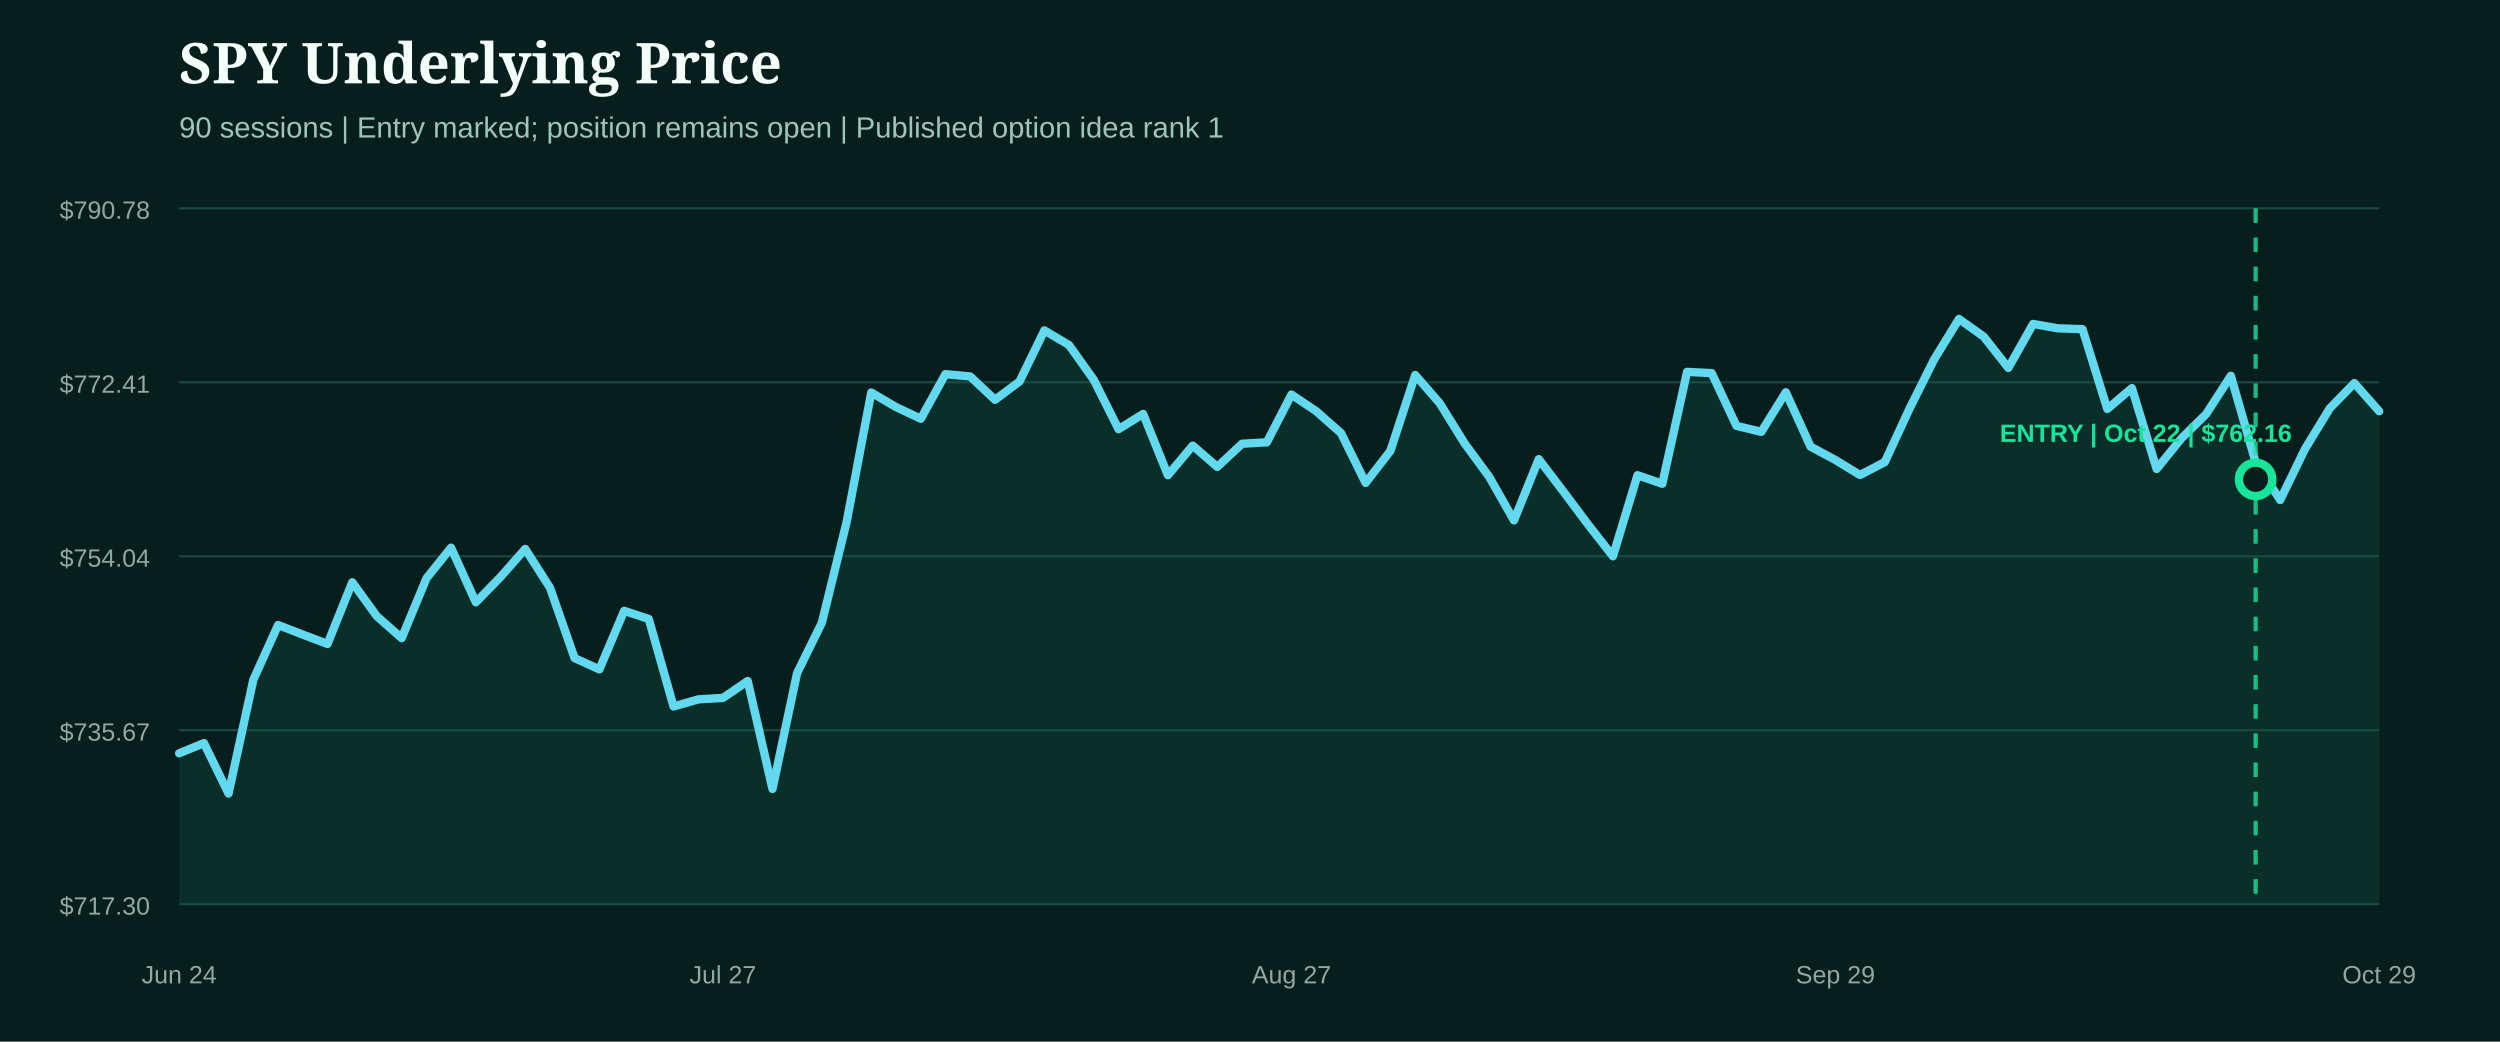
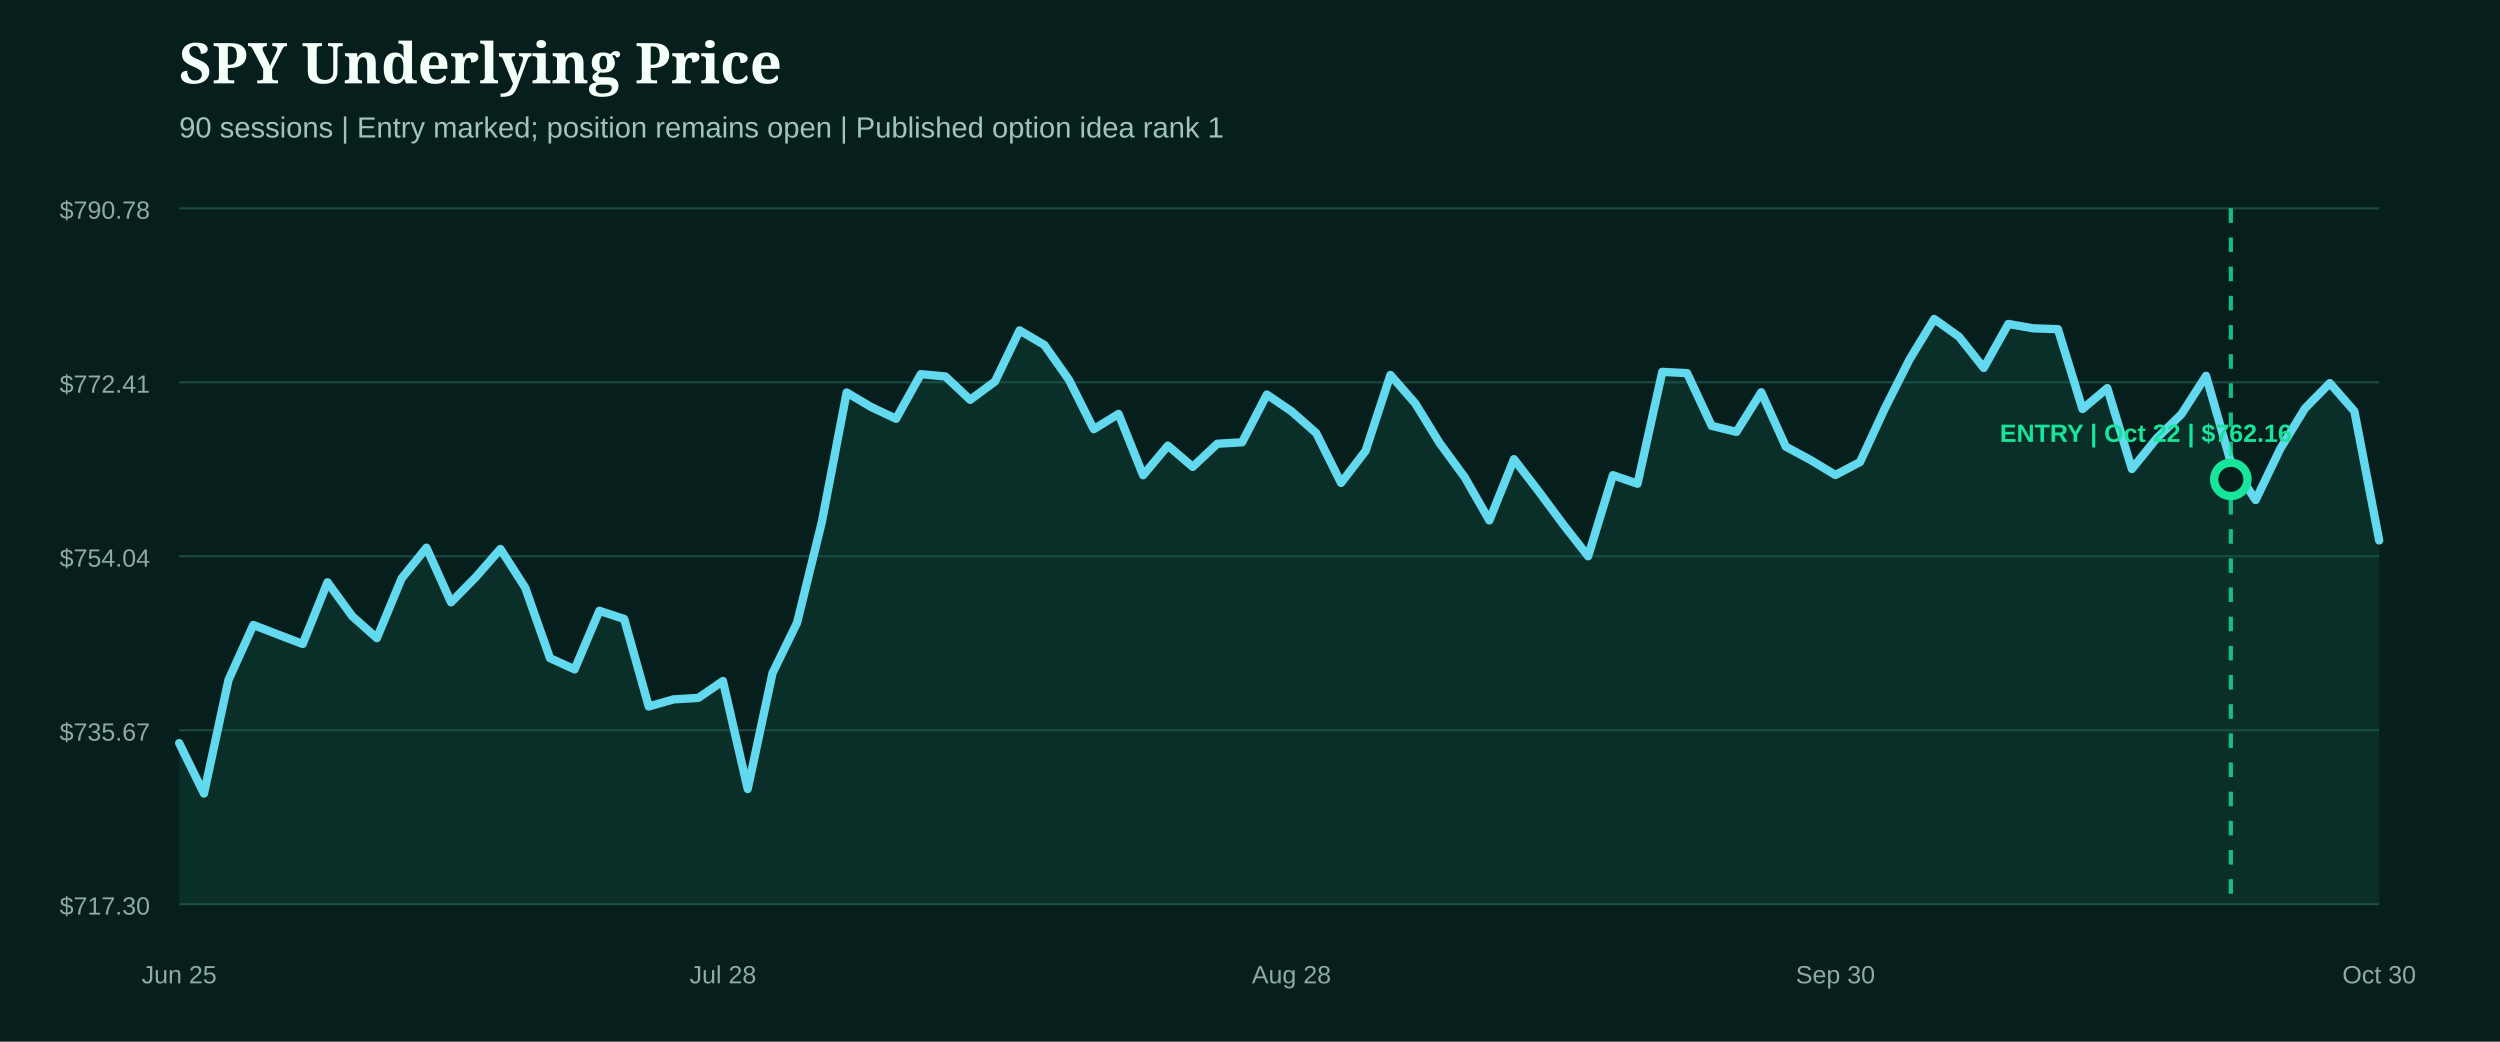
<svg xmlns="http://www.w3.org/2000/svg" width="1200" height="500" viewBox="0 0 1200 500" role="img" aria-label="SPY underlying price from entry">
  <rect width="1200" height="500" fill="#071f1c" />
  <style>.head{fill:#f4fff9;font:800 27px Georgia,serif}.sub{fill:#9fc4bb;font:14px Arial,sans-serif}.axis{fill:#8eaaa3;font:12px Arial,sans-serif}.marker{font:800 12px Arial,sans-serif}</style>
  <text x="86" y="40" class="head">SPY Underlying Price</text>
  <text x="86" y="66" class="sub">90 sessions | Entry marked; position remains open | Published option idea rank 1</text>
  <line x1="86" x2="1142" y1="100.0" y2="100.0" stroke="#1b4a42" stroke-width="1" />
  <text x="72" y="105.0" text-anchor="end" class="axis">$790.78</text>
  <line x1="86" x2="1142" y1="183.5" y2="183.5" stroke="#1b4a42" stroke-width="1" />
  <text x="72" y="188.5" text-anchor="end" class="axis">$772.41</text>
  <line x1="86" x2="1142" y1="267.0" y2="267.0" stroke="#1b4a42" stroke-width="1" />
  <text x="72" y="272.0" text-anchor="end" class="axis">$754.04</text>
  <line x1="86" x2="1142" y1="350.5" y2="350.5" stroke="#1b4a42" stroke-width="1" />
  <text x="72" y="355.5" text-anchor="end" class="axis">$735.67</text>
  <line x1="86" x2="1142" y1="434.0" y2="434.0" stroke="#1b4a42" stroke-width="1" />
  <text x="72" y="439.0" text-anchor="end" class="axis">$717.30</text>
-   <path d="M86.0,361.6 L97.9,356.7 L109.7,380.9 L121.6,326.3 L133.5,300.0 L145.3,304.6 L157.2,309.1 L169.1,279.5 L180.9,295.8 L192.8,306.3 L204.7,277.6 L216.5,262.9 L228.4,289.1 L240.2,277.0 L252.1,263.5 L264.0,282.1 L275.8,315.9 L287.7,321.3 L299.6,293.2 L311.4,297.1 L323.3,339.1 L335.2,335.7 L347.0,335.0 L358.9,326.9 L370.8,378.7 L382.6,323.1 L394.5,298.9 L406.4,250.5 L418.2,188.4 L430.1,195.4 L442.0,201.0 L453.8,179.6 L465.7,180.7 L477.6,191.9 L489.4,183.1 L501.3,158.6 L513.1,165.6 L525.0,182.3 L536.9,206.0 L548.7,198.7 L560.6,228.1 L572.5,213.9 L584.3,224.1 L596.2,213.0 L608.1,212.3 L619.9,189.4 L631.8,197.4 L643.7,207.9 L655.5,231.8 L667.4,216.4 L679.3,180.0 L691.1,193.6 L703.0,212.8 L714.9,229.0 L726.7,249.8 L738.6,220.4 L750.4,235.9 L762.3,251.8 L774.2,267.0 L786.0,228.1 L797.9,232.2 L809.8,178.5 L821.6,179.1 L833.5,204.4 L845.4,207.3 L857.2,188.3 L869.1,214.4 L881.0,220.8 L892.8,228.0 L904.7,221.8 L916.6,196.1 L928.4,172.5 L940.3,153.1 L952.2,161.6 L964.0,176.6 L975.9,155.5 L987.8,157.6 L999.6,158.0 L1011.5,196.3 L1023.3,186.3 L1035.2,225.1 L1047.1,210.4 L1058.9,198.8 L1070.8,180.4 L1082.7,221.9 L1094.5,240.0 L1106.4,215.5 L1118.3,196.0 L1130.1,183.9 L1142.0,197.4 L1142.0,434.0 L86.0,434.0 Z" fill="#0f5949" opacity="0.28" />
-   <path d="M86.0,361.6 L97.9,356.7 L109.7,380.9 L121.6,326.3 L133.5,300.0 L145.3,304.6 L157.2,309.1 L169.1,279.5 L180.9,295.8 L192.8,306.3 L204.7,277.6 L216.5,262.9 L228.4,289.1 L240.2,277.0 L252.1,263.5 L264.0,282.1 L275.8,315.9 L287.7,321.3 L299.6,293.2 L311.4,297.1 L323.3,339.1 L335.2,335.7 L347.0,335.0 L358.9,326.9 L370.8,378.7 L382.6,323.1 L394.5,298.9 L406.4,250.5 L418.2,188.4 L430.1,195.4 L442.0,201.0 L453.8,179.6 L465.7,180.7 L477.6,191.9 L489.4,183.1 L501.3,158.6 L513.1,165.6 L525.0,182.3 L536.9,206.0 L548.7,198.7 L560.6,228.1 L572.5,213.9 L584.3,224.1 L596.2,213.0 L608.1,212.3 L619.9,189.4 L631.8,197.4 L643.7,207.9 L655.5,231.8 L667.4,216.4 L679.3,180.0 L691.1,193.6 L703.0,212.8 L714.9,229.0 L726.7,249.8 L738.6,220.4 L750.4,235.9 L762.3,251.8 L774.2,267.0 L786.0,228.1 L797.9,232.2 L809.8,178.5 L821.6,179.1 L833.5,204.4 L845.4,207.3 L857.2,188.3 L869.1,214.4 L881.0,220.8 L892.8,228.0 L904.7,221.8 L916.6,196.1 L928.4,172.5 L940.3,153.1 L952.2,161.6 L964.0,176.6 L975.9,155.5 L987.8,157.6 L999.6,158.0 L1011.5,196.3 L1023.3,186.3 L1035.2,225.1 L1047.1,210.4 L1058.9,198.8 L1070.8,180.4 L1082.7,221.9 L1094.5,240.0 L1106.4,215.5 L1118.3,196.0 L1130.1,183.9 L1142.0,197.4" fill="none" stroke="#62d9ee" stroke-width="4" stroke-linecap="round" stroke-linejoin="round" />
+   <path d="M86.0,356.7 L97.9,380.9 L109.7,326.3 L121.6,300.0 L133.5,304.6 L145.3,309.1 L157.2,279.5 L169.1,295.8 L180.9,306.3 L192.8,277.6 L204.7,262.9 L216.5,289.1 L228.4,277.0 L240.2,263.5 L252.1,282.1 L264.0,315.9 L275.8,321.3 L287.7,293.2 L299.6,297.1 L311.4,339.1 L323.3,335.7 L335.2,335.0 L347.0,326.9 L358.9,378.7 L370.8,323.1 L382.6,298.9 L394.5,250.5 L406.4,188.4 L418.2,195.4 L430.1,201.0 L442.0,179.6 L453.8,180.7 L465.7,191.9 L477.6,183.1 L489.4,158.6 L501.3,165.6 L513.1,182.3 L525.0,206.0 L536.9,198.7 L548.7,228.1 L560.6,213.9 L572.5,224.1 L584.3,213.0 L596.2,212.3 L608.1,189.4 L619.9,197.4 L631.8,207.9 L643.7,231.8 L655.5,216.4 L667.4,180.0 L679.3,193.6 L691.1,212.8 L703.0,229.0 L714.9,249.8 L726.7,220.4 L738.6,235.9 L750.4,251.8 L762.3,267.0 L774.2,228.1 L786.0,232.2 L797.9,178.5 L809.8,179.1 L821.6,204.4 L833.5,207.3 L845.4,188.3 L857.2,214.4 L869.1,220.8 L881.0,228.0 L892.8,221.8 L904.7,196.1 L916.6,172.5 L928.4,153.1 L940.3,161.6 L952.2,176.6 L964.0,155.5 L975.9,157.6 L987.8,158.0 L999.6,196.3 L1011.5,186.3 L1023.3,225.1 L1035.2,210.4 L1047.1,198.8 L1058.9,180.4 L1070.8,221.9 L1082.7,240.0 L1094.5,215.5 L1106.4,196.0 L1118.3,183.9 L1130.1,197.4 L1142.0,259.4 L1142.0,434.0 L86.0,434.0 Z" fill="#0f5949" opacity="0.28" />
+   <path d="M86.0,356.7 L97.9,380.9 L109.7,326.3 L121.6,300.0 L133.5,304.6 L145.3,309.1 L157.2,279.5 L169.1,295.8 L180.9,306.3 L192.8,277.6 L204.7,262.9 L216.5,289.1 L228.4,277.0 L240.2,263.5 L252.1,282.1 L264.0,315.9 L275.8,321.3 L287.7,293.2 L299.6,297.1 L311.4,339.1 L323.3,335.7 L335.2,335.0 L347.0,326.9 L358.9,378.7 L370.8,323.1 L382.6,298.9 L394.5,250.5 L406.4,188.4 L418.2,195.4 L430.1,201.0 L442.0,179.6 L453.8,180.7 L465.7,191.9 L477.6,183.1 L489.4,158.6 L501.3,165.6 L513.1,182.3 L525.0,206.0 L536.9,198.7 L548.7,228.1 L560.6,213.9 L572.5,224.1 L584.3,213.0 L596.2,212.3 L608.1,189.4 L619.9,197.4 L631.8,207.9 L643.7,231.8 L655.5,216.4 L667.4,180.0 L679.3,193.6 L691.1,212.8 L703.0,229.0 L714.9,249.8 L726.7,220.4 L738.6,235.9 L750.4,251.8 L762.3,267.0 L774.2,228.1 L786.0,232.2 L797.9,178.5 L809.8,179.1 L821.6,204.4 L833.5,207.3 L845.4,188.3 L857.2,214.4 L869.1,220.8 L881.0,228.0 L892.8,221.8 L904.7,196.1 L916.6,172.5 L928.4,153.1 L940.3,161.6 L952.2,176.6 L964.0,155.5 L975.9,157.6 L987.8,158.0 L999.6,196.3 L1011.5,186.3 L1023.3,225.1 L1035.2,210.4 L1047.1,198.8 L1058.9,180.4 L1070.8,221.9 L1082.7,240.0 L1094.5,215.5 L1106.4,196.0 L1118.3,183.9 L1130.1,197.4 L1142.0,259.4" fill="none" stroke="#62d9ee" stroke-width="4" stroke-linecap="round" stroke-linejoin="round" />
  <g>
-     <line x1="1082.7" x2="1082.7" y1="100" y2="434" stroke="#18e59c" stroke-width="2" stroke-dasharray="7 7" opacity="0.8" />
-     <circle cx="1082.7" cy="230.1" r="8" fill="#071f1c" stroke="#18e59c" stroke-width="4" />
+     <line x1="1070.8" x2="1070.8" y1="100" y2="434" stroke="#18e59c" stroke-width="2" stroke-dasharray="7 7" opacity="0.8" />
+     <circle cx="1070.8" cy="230.1" r="8" fill="#071f1c" stroke="#18e59c" stroke-width="4" />
    <text x="1030.0" y="212.1" text-anchor="middle" class="marker" fill="#18e59c">ENTRY | Oct 22 | $762.16</text>
  </g>
-   <text x="86.0" y="472" text-anchor="middle" class="axis">Jun 24</text>
-   <text x="347.0" y="472" text-anchor="middle" class="axis">Jul 27</text>
-   <text x="619.9" y="472" text-anchor="middle" class="axis">Aug 27</text>
-   <text x="881.0" y="472" text-anchor="middle" class="axis">Sep 29</text>
-   <text x="1142.0" y="472" text-anchor="middle" class="axis">Oct 29</text>
+   <text x="86.0" y="472" text-anchor="middle" class="axis">Jun 25</text>
+   <text x="347.0" y="472" text-anchor="middle" class="axis">Jul 28</text>
+   <text x="619.9" y="472" text-anchor="middle" class="axis">Aug 28</text>
+   <text x="881.0" y="472" text-anchor="middle" class="axis">Sep 30</text>
+   <text x="1142.0" y="472" text-anchor="middle" class="axis">Oct 30</text>
</svg>
